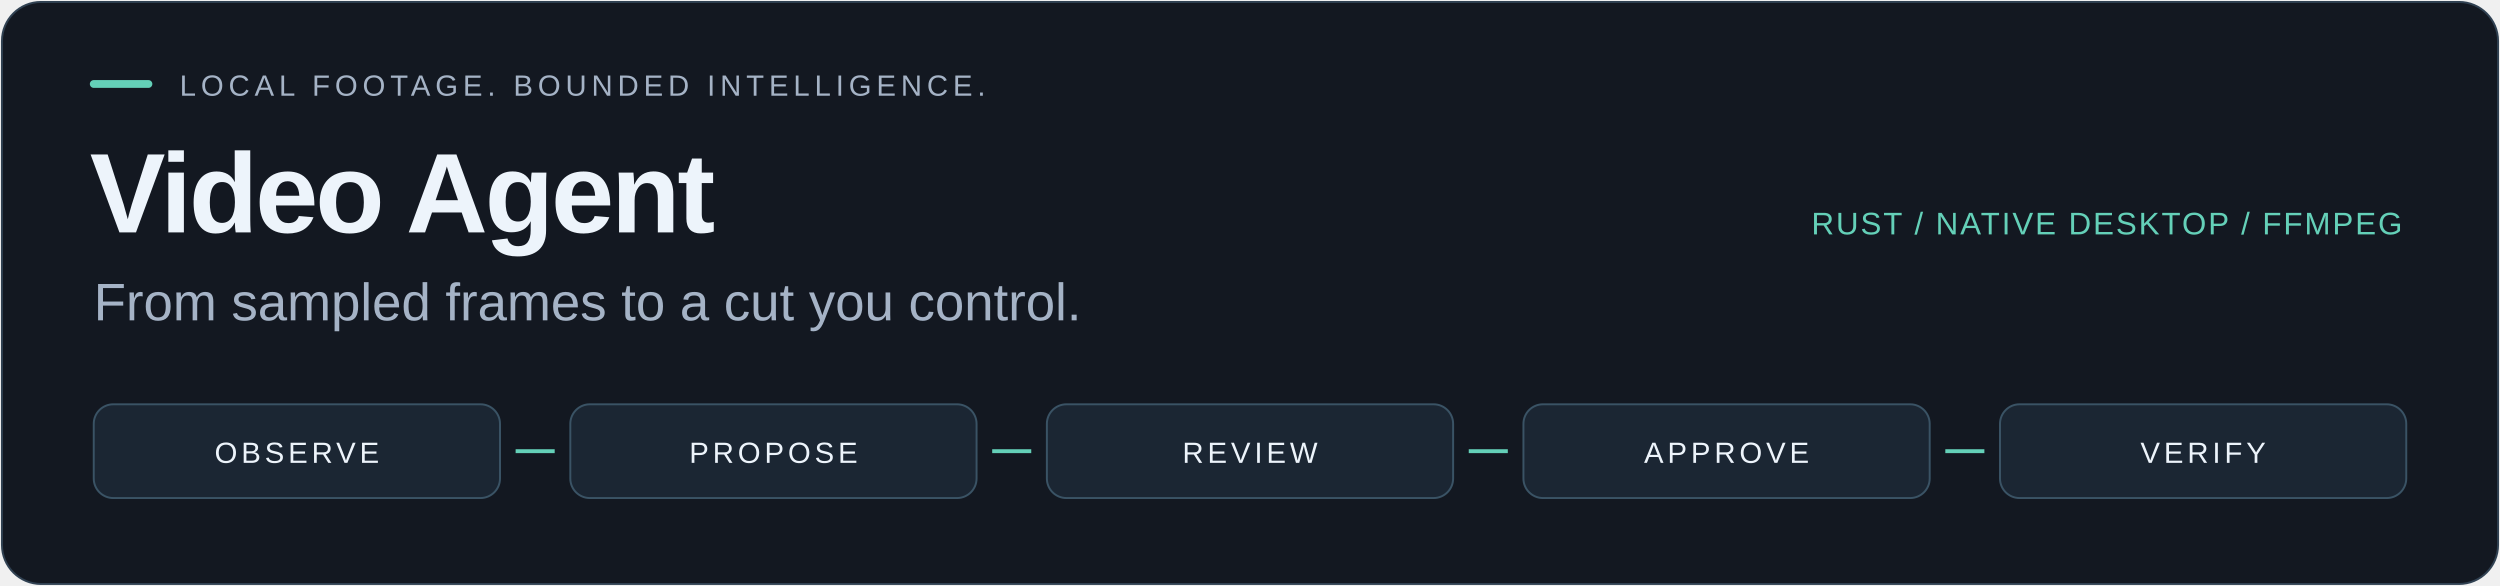
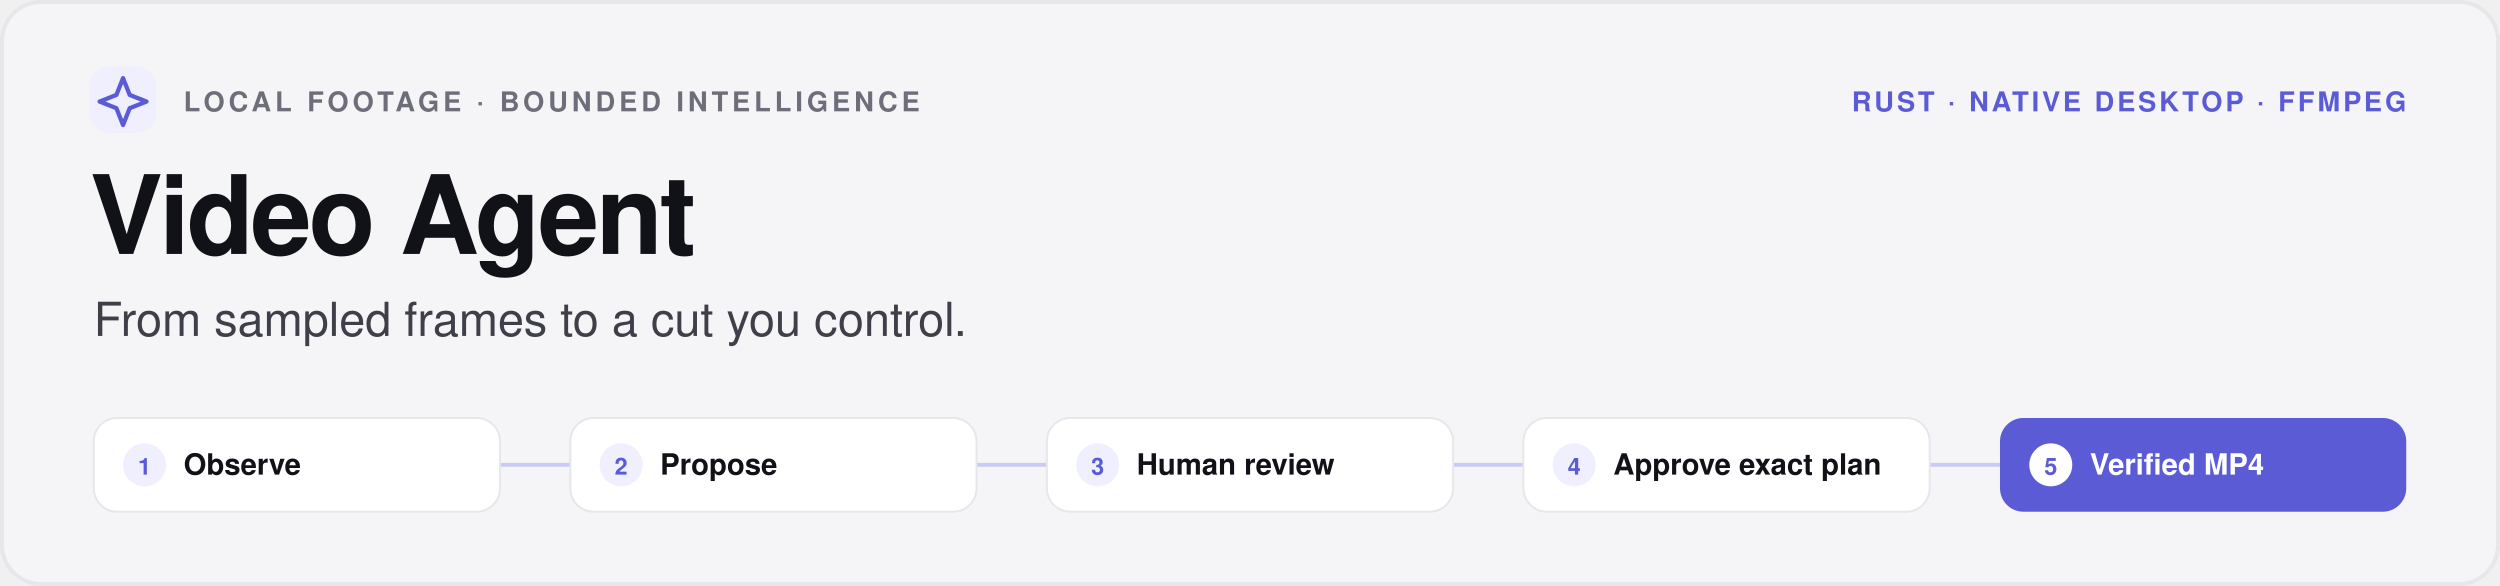
<svg xmlns="http://www.w3.org/2000/svg" width="1280" height="300" viewBox="0 0 1280 300" role="img" aria-labelledby="title desc">
-   <rect x="1" y="1" width="1278" height="298" rx="20" fill="#131821" stroke="#304152" />
-   <path d="M48 43h28" stroke="#64d0b8" stroke-width="4" stroke-linecap="round" />
-   <text x="92" y="49" font-family="Arial,Helvetica,sans-serif" font-size="15" letter-spacing="2.5" fill="#a5b3c6">LOCAL FOOTAGE. BOUNDED INTELLIGENCE.</text>
-   <text x="46" y="119" font-family="Arial,Helvetica,sans-serif" font-size="58" font-weight="700" letter-spacing="-1.5" fill="#edf4fb">Video Agent</text>
-   <text x="48" y="164" font-family="Arial,Helvetica,sans-serif" font-size="27" fill="#a5b3c6">From sampled frames to a cut you control.</text>
-   <g fill="#1b2633" stroke="#3a5365">
-     <rect x="48" y="207" width="208" height="48" rx="10" />
-     <rect x="292" y="207" width="208" height="48" rx="10" />
-     <rect x="536" y="207" width="208" height="48" rx="10" />
-     <rect x="780" y="207" width="208" height="48" rx="10" />
-     <rect x="1024" y="207" width="208" height="48" rx="10" />
+   <rect x="1" y="1" width="1278" height="298" rx="20" fill="#f5f5f7" stroke="#e6e6eb" stroke-width="2" />
+   <rect x="46" y="34" width="34" height="34" rx="10" fill="#efeffd" />
+   <path d="M63 40 l3.4 8.6 8.6 3.4 -8.6 3.4 -3.4 8.6 -3.4 -8.6 -8.6 -3.4 8.6 -3.4z" fill="none" stroke="#5b5bd6" stroke-width="2.2" stroke-linejoin="round" />
+   <text x="94" y="57" font-family="'DM Sans',-apple-system,'Segoe UI',Helvetica,Arial,sans-serif" font-size="14" font-weight="600" letter-spacing="2" fill="#6e6e7a">LOCAL FOOTAGE · BOUNDED INTELLIGENCE</text>
+   <text x="46" y="130" font-family="'DM Sans',-apple-system,'Segoe UI',Helvetica,Arial,sans-serif" font-size="56" font-weight="700" letter-spacing="-1.5" fill="#111118">Video Agent</text>
+   <text x="48" y="172" font-family="'DM Sans',-apple-system,'Segoe UI',Helvetica,Arial,sans-serif" font-size="24" fill="#3f3f4a">From sampled frames to a cut you control.</text>
+   <text x="1232" y="57" text-anchor="end" font-family="'DM Sans',-apple-system,'Segoe UI',Helvetica,Arial,sans-serif" font-size="14" font-weight="600" letter-spacing="1.5" fill="#5b5bd6">RUST · NATIVE DESKTOP · FFMPEG</text>
+   <path d="M256 238h36m208 0h36m208 0h36m208 0h36" stroke="#c9cbf5" stroke-width="2" />
+   <g font-family="'DM Sans',-apple-system,'Segoe UI',Helvetica,Arial,sans-serif" font-size="15" font-weight="600">
+     <g>
+       <rect x="48" y="214" width="208" height="48" rx="12" fill="#ffffff" stroke="#e6e6eb" />
+       <circle cx="74" cy="238" r="11" fill="#efeffd" />
+       <text x="74" y="243" text-anchor="middle" font-size="12" fill="#5b5bd6">1</text>
+       <text x="94" y="243" fill="#111118">Observe</text>
+     </g>
+     <g>
+       <rect x="292" y="214" width="208" height="48" rx="12" fill="#ffffff" stroke="#e6e6eb" />
+       <circle cx="318" cy="238" r="11" fill="#efeffd" />
+       <text x="318" y="243" text-anchor="middle" font-size="12" fill="#5b5bd6">2</text>
+       <text x="338" y="243" fill="#111118">Propose</text>
+     </g>
+     <g>
+       <rect x="536" y="214" width="208" height="48" rx="12" fill="#ffffff" stroke="#e6e6eb" />
+       <circle cx="562" cy="238" r="11" fill="#efeffd" />
+       <text x="562" y="243" text-anchor="middle" font-size="12" fill="#5b5bd6">3</text>
+       <text x="582" y="243" fill="#111118">Human review</text>
+     </g>
+     <g>
+       <rect x="780" y="214" width="208" height="48" rx="12" fill="#ffffff" stroke="#e6e6eb" />
+       <circle cx="806" cy="238" r="11" fill="#efeffd" />
+       <text x="806" y="243" text-anchor="middle" font-size="12" fill="#5b5bd6">4</text>
+       <text x="826" y="243" fill="#111118">Approve exact plan</text>
+     </g>
+     <g>
+       <rect x="1024" y="214" width="208" height="48" rx="12" fill="#5b5bd6" />
+       <circle cx="1050" cy="238" r="11" fill="#ffffff" />
+       <text x="1050" y="243" text-anchor="middle" font-size="12" fill="#5b5bd6">5</text>
+       <text x="1070" y="243" fill="#ffffff">Verified MP4</text>
+     </g>
  </g>
-   <path d="M264 231h20m224 0h20m224 0h20m224 0h20" stroke="#64d0b8" stroke-width="2" />
-   <g font-family="Arial,Helvetica,sans-serif" font-size="15" letter-spacing="2" text-anchor="middle" fill="#edf4fb">
-     <text x="152" y="237">OBSERVE</text>
-     <text x="396" y="237">PROPOSE</text>
-     <text x="640" y="237">REVIEW</text>
-     <text x="884" y="237">APPROVE</text>
-     <text x="1128" y="237">VERIFY</text>
-   </g>
-   <text x="1230" y="120" text-anchor="end" font-family="Arial,Helvetica,sans-serif" font-size="16" letter-spacing="1" fill="#64d0b8">RUST / NATIVE DESKTOP / FFMPEG</text>
</svg>
